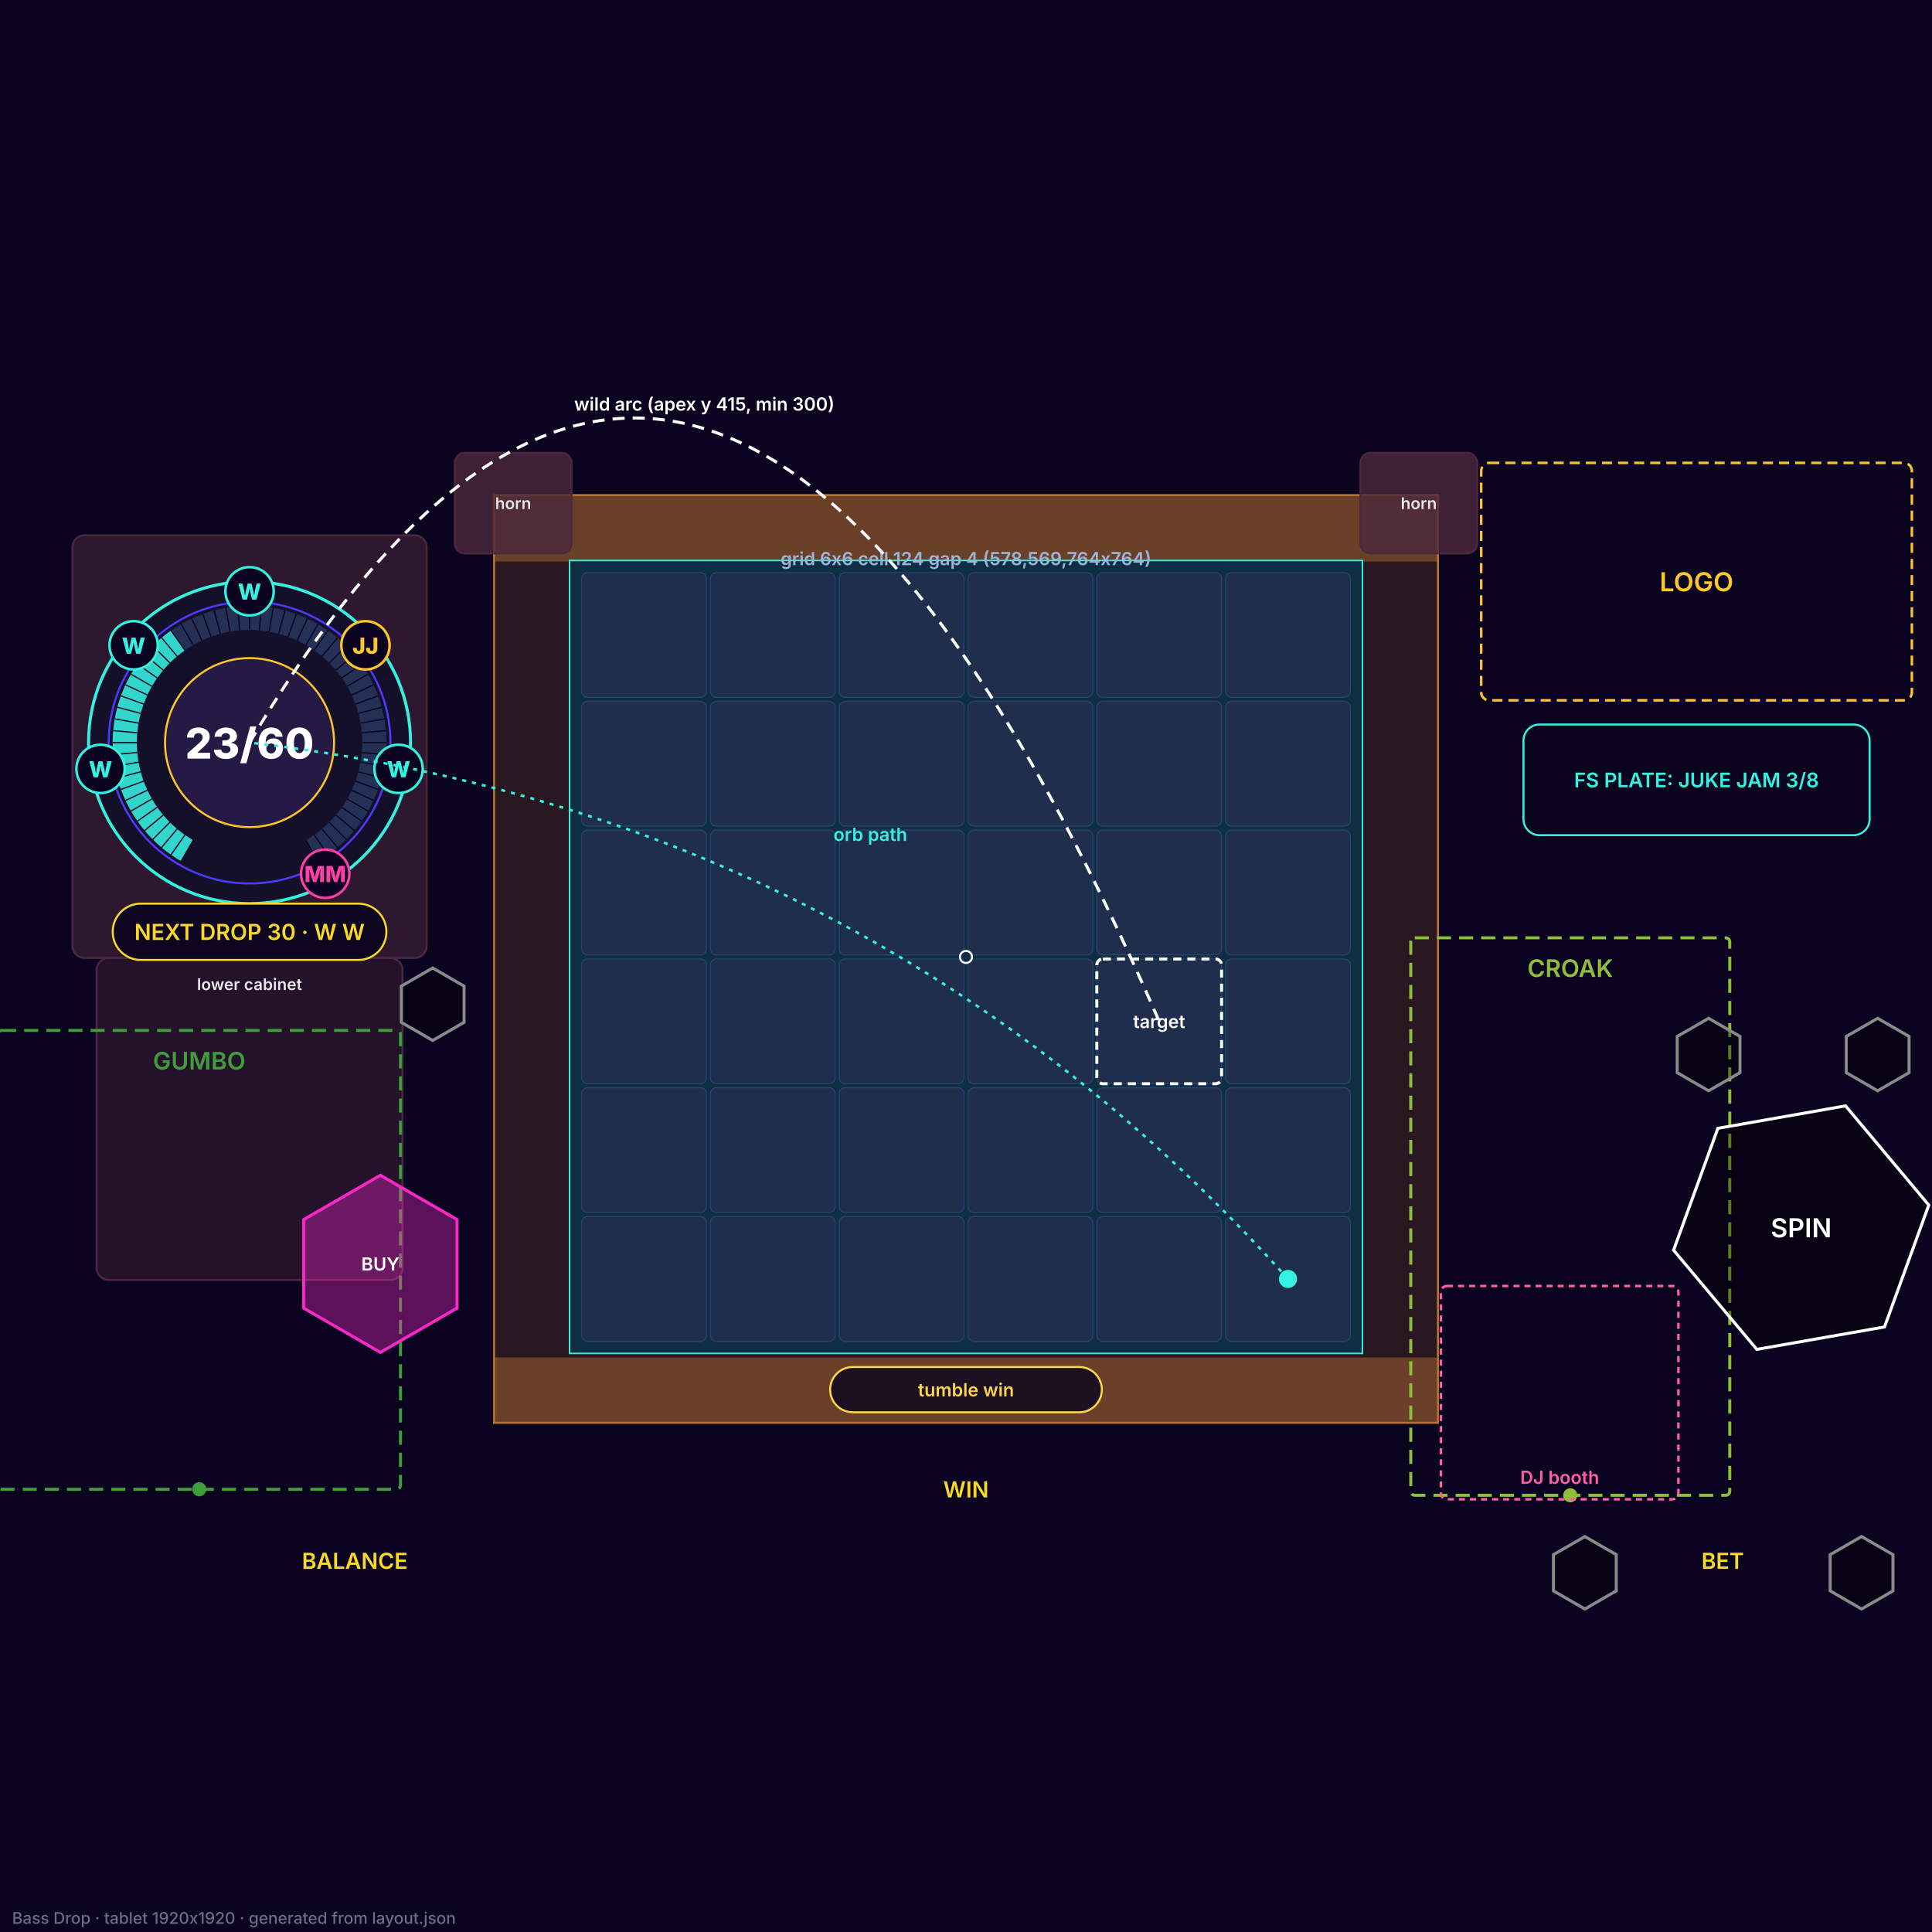
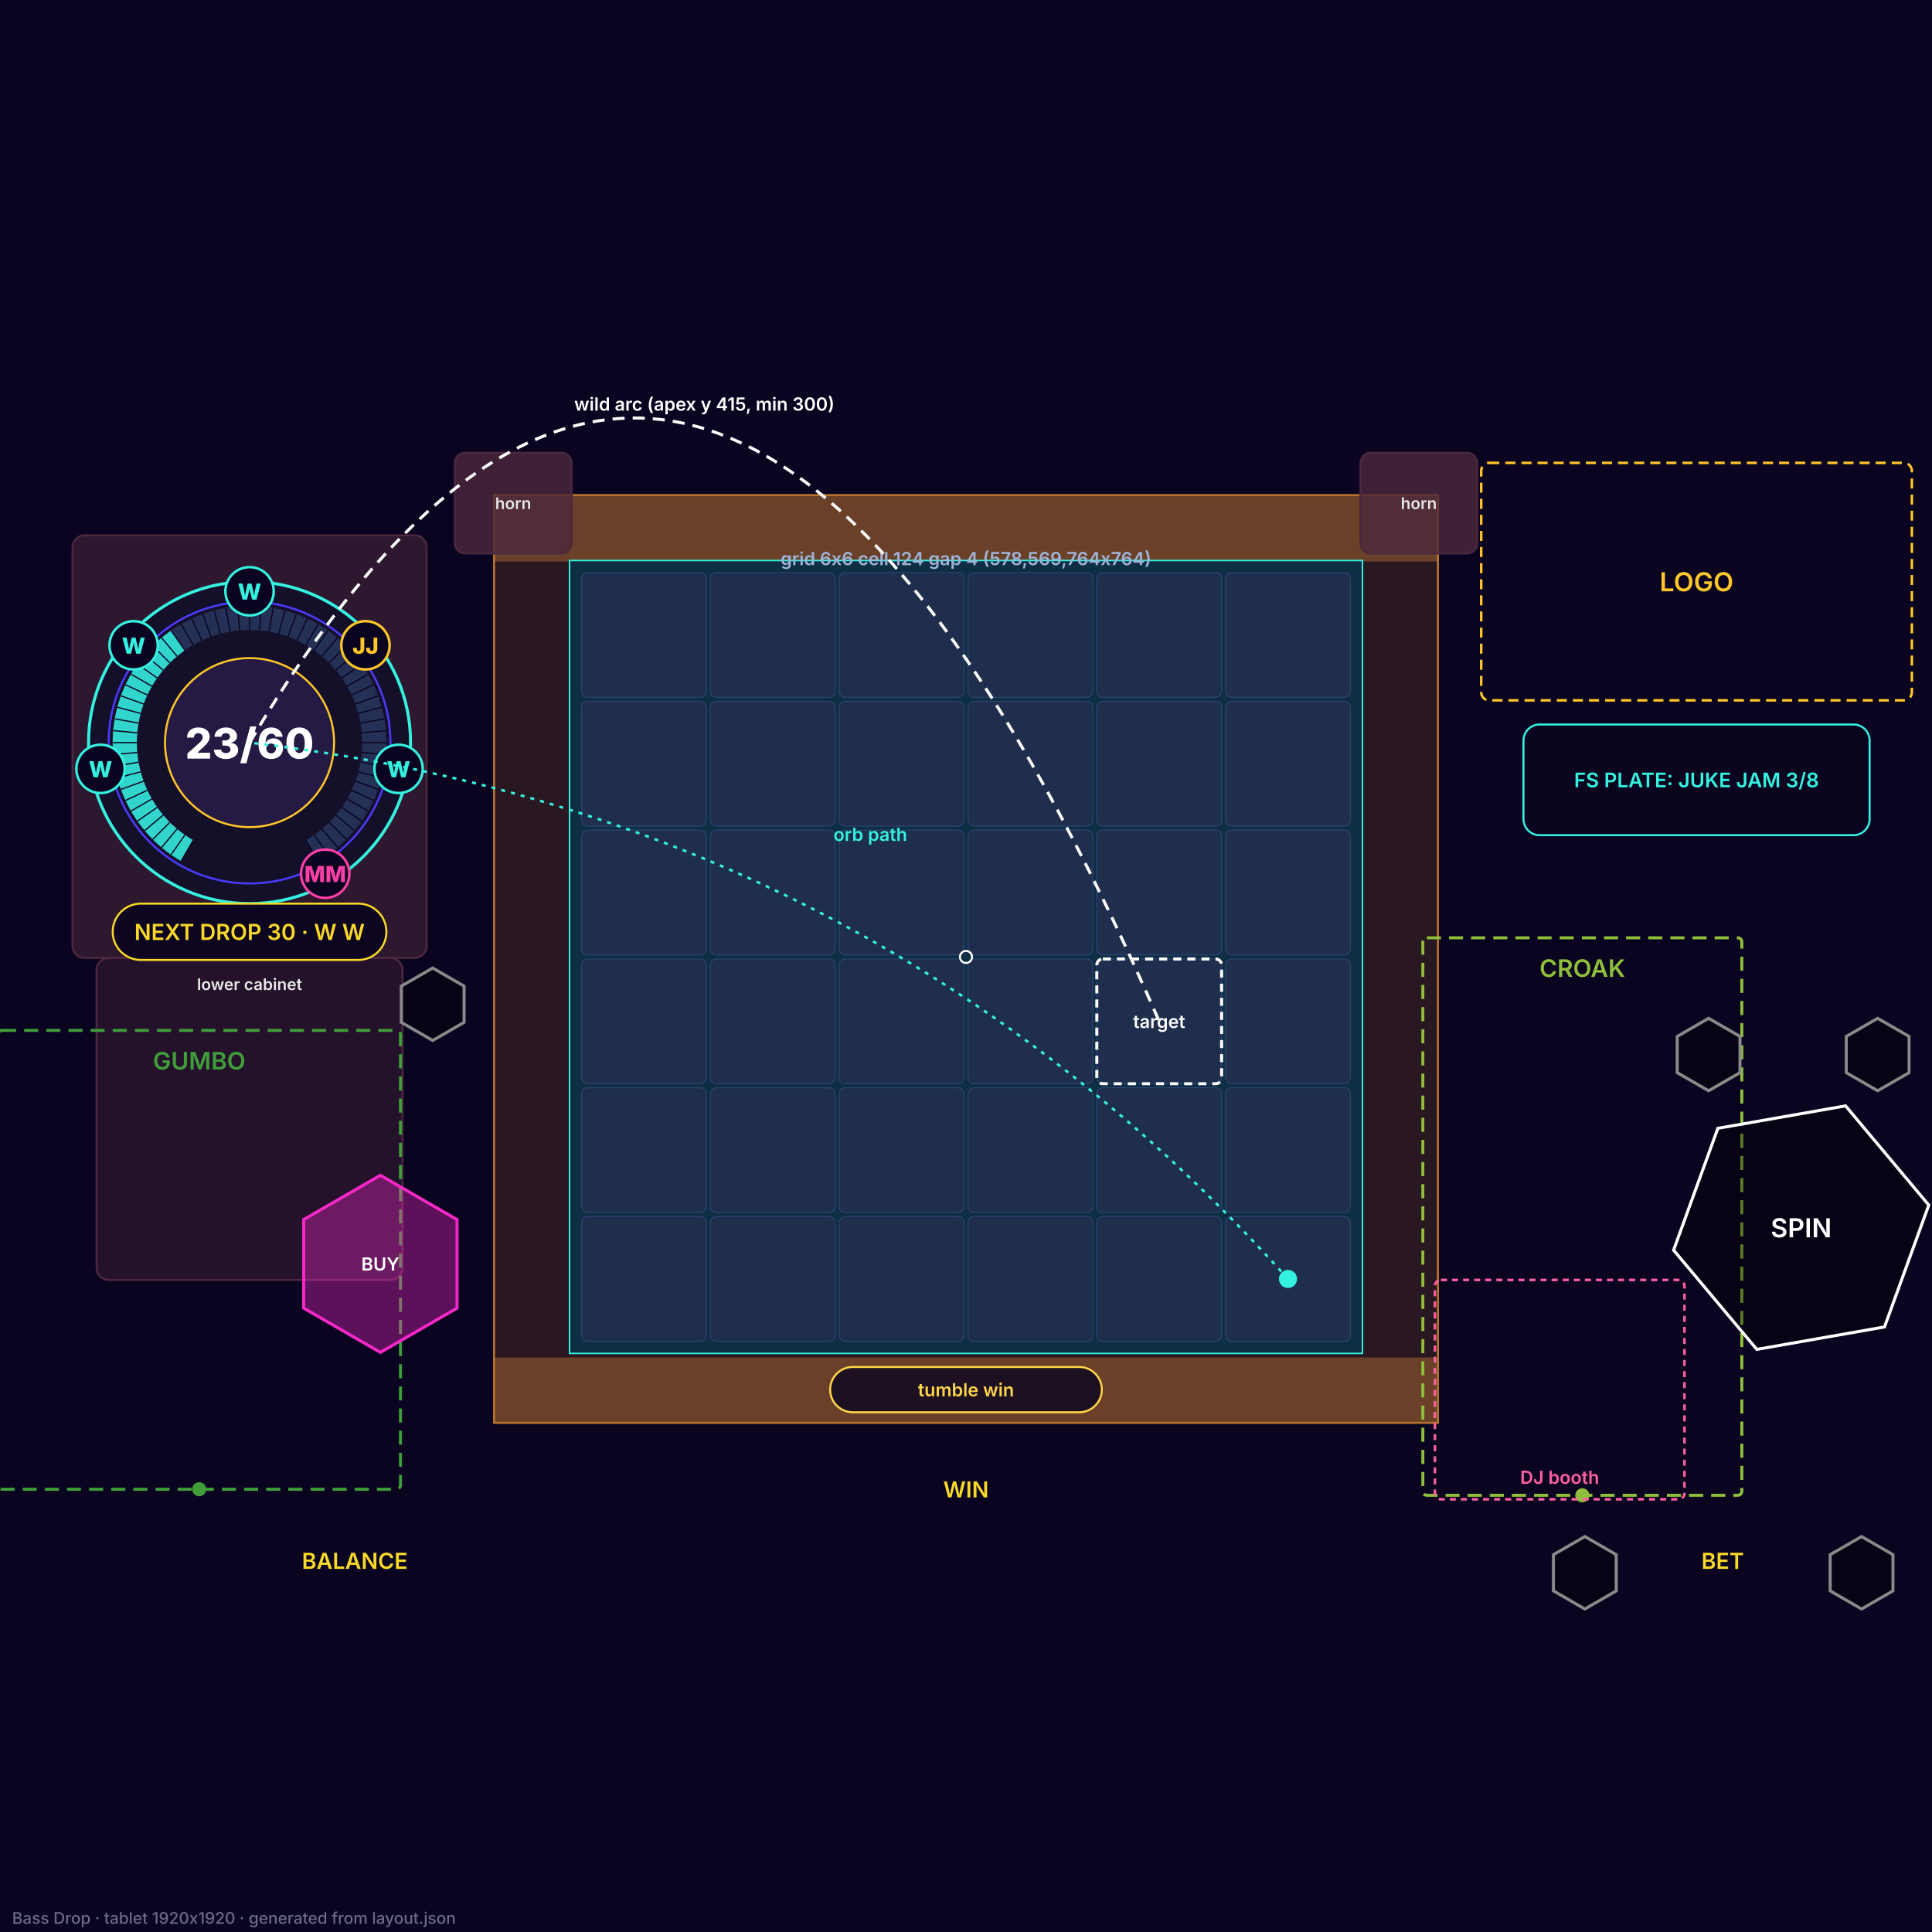
<svg xmlns="http://www.w3.org/2000/svg" viewBox="0 0 1920 1920" width="1920" height="1920">
  <rect width="1920" height="1920" fill="#0a0420" />
  <rect x="491" y="492" width="938" height="922" rx="0" fill="#b8742f" fill-opacity="0.18" stroke="#b8742f" stroke-width="2" />
  <rect x="491" y="492" width="938" height="66" rx="0" fill="#b8742f" fill-opacity="0.45" stroke="#b8742f" stroke-width="0" />
  <rect x="491" y="1349" width="938" height="65" rx="0" fill="#b8742f" fill-opacity="0.45" stroke="#b8742f" stroke-width="0" />
  <rect x="566" y="557" width="788" height="788" rx="0" fill="#0c3149" fill-opacity="0.9" stroke="#35f2e0" stroke-width="1.5" />
  <rect x="578" y="569" width="124" height="124" rx="6.0" fill="#1f2e4d" fill-opacity="1" stroke="#2c4270" stroke-width="1" />
  <rect x="578" y="697" width="124" height="124" rx="6.0" fill="#1f2e4d" fill-opacity="1" stroke="#2c4270" stroke-width="1" />
  <rect x="578" y="825" width="124" height="124" rx="6.0" fill="#1f2e4d" fill-opacity="1" stroke="#2c4270" stroke-width="1" />
  <rect x="578" y="953" width="124" height="124" rx="6.0" fill="#1f2e4d" fill-opacity="1" stroke="#2c4270" stroke-width="1" />
  <rect x="578" y="1081" width="124" height="124" rx="6.0" fill="#1f2e4d" fill-opacity="1" stroke="#2c4270" stroke-width="1" />
  <rect x="578" y="1209" width="124" height="124" rx="6.0" fill="#1f2e4d" fill-opacity="1" stroke="#2c4270" stroke-width="1" />
  <rect x="706" y="569" width="124" height="124" rx="6.0" fill="#1f2e4d" fill-opacity="1" stroke="#2c4270" stroke-width="1" />
  <rect x="706" y="697" width="124" height="124" rx="6.0" fill="#1f2e4d" fill-opacity="1" stroke="#2c4270" stroke-width="1" />
  <rect x="706" y="825" width="124" height="124" rx="6.0" fill="#1f2e4d" fill-opacity="1" stroke="#2c4270" stroke-width="1" />
  <rect x="706" y="953" width="124" height="124" rx="6.0" fill="#1f2e4d" fill-opacity="1" stroke="#2c4270" stroke-width="1" />
  <rect x="706" y="1081" width="124" height="124" rx="6.0" fill="#1f2e4d" fill-opacity="1" stroke="#2c4270" stroke-width="1" />
  <rect x="706" y="1209" width="124" height="124" rx="6.0" fill="#1f2e4d" fill-opacity="1" stroke="#2c4270" stroke-width="1" />
  <rect x="834" y="569" width="124" height="124" rx="6.0" fill="#1f2e4d" fill-opacity="1" stroke="#2c4270" stroke-width="1" />
  <rect x="834" y="697" width="124" height="124" rx="6.0" fill="#1f2e4d" fill-opacity="1" stroke="#2c4270" stroke-width="1" />
  <rect x="834" y="825" width="124" height="124" rx="6.0" fill="#1f2e4d" fill-opacity="1" stroke="#2c4270" stroke-width="1" />
  <rect x="834" y="953" width="124" height="124" rx="6.0" fill="#1f2e4d" fill-opacity="1" stroke="#2c4270" stroke-width="1" />
  <rect x="834" y="1081" width="124" height="124" rx="6.0" fill="#1f2e4d" fill-opacity="1" stroke="#2c4270" stroke-width="1" />
  <rect x="834" y="1209" width="124" height="124" rx="6.0" fill="#1f2e4d" fill-opacity="1" stroke="#2c4270" stroke-width="1" />
  <rect x="962" y="569" width="124" height="124" rx="6.0" fill="#1f2e4d" fill-opacity="1" stroke="#2c4270" stroke-width="1" />
  <rect x="962" y="697" width="124" height="124" rx="6.0" fill="#1f2e4d" fill-opacity="1" stroke="#2c4270" stroke-width="1" />
  <rect x="962" y="825" width="124" height="124" rx="6.0" fill="#1f2e4d" fill-opacity="1" stroke="#2c4270" stroke-width="1" />
  <rect x="962" y="953" width="124" height="124" rx="6.0" fill="#1f2e4d" fill-opacity="1" stroke="#2c4270" stroke-width="1" />
  <rect x="962" y="1081" width="124" height="124" rx="6.0" fill="#1f2e4d" fill-opacity="1" stroke="#2c4270" stroke-width="1" />
  <rect x="962" y="1209" width="124" height="124" rx="6.0" fill="#1f2e4d" fill-opacity="1" stroke="#2c4270" stroke-width="1" />
  <rect x="1090" y="569" width="124" height="124" rx="6.0" fill="#1f2e4d" fill-opacity="1" stroke="#2c4270" stroke-width="1" />
  <rect x="1090" y="697" width="124" height="124" rx="6.0" fill="#1f2e4d" fill-opacity="1" stroke="#2c4270" stroke-width="1" />
  <rect x="1090" y="825" width="124" height="124" rx="6.0" fill="#1f2e4d" fill-opacity="1" stroke="#2c4270" stroke-width="1" />
  <rect x="1090" y="953" width="124" height="124" rx="6.0" fill="#1f2e4d" fill-opacity="1" stroke="#2c4270" stroke-width="1" />
  <rect x="1090" y="1081" width="124" height="124" rx="6.0" fill="#1f2e4d" fill-opacity="1" stroke="#2c4270" stroke-width="1" />
  <rect x="1090" y="1209" width="124" height="124" rx="6.0" fill="#1f2e4d" fill-opacity="1" stroke="#2c4270" stroke-width="1" />
  <rect x="1218" y="569" width="124" height="124" rx="6.0" fill="#1f2e4d" fill-opacity="1" stroke="#2c4270" stroke-width="1" />
  <rect x="1218" y="697" width="124" height="124" rx="6.0" fill="#1f2e4d" fill-opacity="1" stroke="#2c4270" stroke-width="1" />
  <rect x="1218" y="825" width="124" height="124" rx="6.0" fill="#1f2e4d" fill-opacity="1" stroke="#2c4270" stroke-width="1" />
  <rect x="1218" y="953" width="124" height="124" rx="6.0" fill="#1f2e4d" fill-opacity="1" stroke="#2c4270" stroke-width="1" />
  <rect x="1218" y="1081" width="124" height="124" rx="6.0" fill="#1f2e4d" fill-opacity="1" stroke="#2c4270" stroke-width="1" />
  <rect x="1218" y="1209" width="124" height="124" rx="6.0" fill="#1f2e4d" fill-opacity="1" stroke="#2c4270" stroke-width="1" />
  <text x="960.0" y="555.0" font-family="Inter,Arial,sans-serif" font-size="18" font-weight="600" fill="#9fb3d9" text-anchor="middle" dominant-baseline="middle">grid 6x6  cell 124 gap 4  (578,569,764x764)</text>
  <rect x="1090" y="953" width="124" height="124" rx="6.0" fill="none" fill-opacity="1.0" stroke="#ffffff" stroke-width="3.0" stroke-dasharray="8.0,6.0" />
  <text x="1152.0" y="1015.0" font-family="Inter,Arial,sans-serif" font-size="18" font-weight="600" fill="#ffffff" text-anchor="middle" dominant-baseline="middle">target</text>
  <rect x="452" y="450" width="116" height="100" rx="10" fill="#4b283d" fill-opacity="0.8" stroke="#4b283d" stroke-width="2" />
  <text x="510.0" y="500.0" font-family="Inter,Arial,sans-serif" font-size="16" font-weight="600" fill="#e8e8e8" text-anchor="middle" dominant-baseline="middle">horn</text>
  <rect x="1352" y="450" width="116" height="100" rx="10" fill="#4b283d" fill-opacity="0.8" stroke="#4b283d" stroke-width="2" />
  <text x="1410.0" y="500.0" font-family="Inter,Arial,sans-serif" font-size="16" font-weight="600" fill="#e8e8e8" text-anchor="middle" dominant-baseline="middle">horn</text>
  <rect x="1472" y="460" width="428" height="236" rx="8" fill="none" fill-opacity="1.0" stroke="#ffc629" stroke-width="2.5" stroke-dasharray="10,6" />
  <text x="1686.0" y="578.0" font-family="Inter,Arial,sans-serif" font-size="26" font-weight="600" fill="#ffc629" text-anchor="middle" dominant-baseline="middle">LOGO</text>
  <rect x="72" y="532" width="352" height="420" rx="12" fill="#4b283d" fill-opacity="0.55" stroke="#4b283d" stroke-width="2" />
  <rect x="96" y="952" width="304" height="320" rx="12" fill="#4b283d" fill-opacity="0.4" stroke="#4b283d" stroke-width="2" />
  <text x="248.0" y="978" font-family="Inter,Arial,sans-serif" font-size="16" font-weight="600" fill="#e8e8e8" text-anchor="middle" dominant-baseline="middle">lower cabinet</text>
  <rect x="-2" y="1024" width="400" height="456" rx="4" fill="none" fill-opacity="1.0" stroke="#3f9d3a" stroke-width="3" stroke-dasharray="14,8" />
  <text x="198.0" y="1054" font-family="Inter,Arial,sans-serif" font-size="24" font-weight="600" fill="#3f9d3a" text-anchor="middle" dominant-baseline="middle">GUMBO</text>
  <circle cx="198" cy="1480" r="7" fill="#3f9d3a" />
-   <rect x="1402" y="932" width="317" height="554" rx="4" fill="none" fill-opacity="1.0" stroke="#8fbf3a" stroke-width="3" stroke-dasharray="14,8" />
-   <text x="1560.5" y="962" font-family="Inter,Arial,sans-serif" font-size="24" font-weight="600" fill="#8fbf3a" text-anchor="middle" dominant-baseline="middle">CROAK</text>
-   <circle cx="1560.5" cy="1486" r="7" fill="#8fbf3a" />
-   <rect x="1432" y="1278" width="236" height="212" rx="6" fill="none" fill-opacity="1.0" stroke="#ff5fa2" stroke-width="2.5" stroke-dasharray="6,5" />
+   <rect x="1414" y="932" width="317" height="554" rx="4" fill="none" fill-opacity="1.0" stroke="#8fbf3a" stroke-width="3" stroke-dasharray="14,8" />
+   <text x="1572.5" y="962" font-family="Inter,Arial,sans-serif" font-size="24" font-weight="600" fill="#8fbf3a" text-anchor="middle" dominant-baseline="middle">CROAK</text>
+   <circle cx="1572.5" cy="1486" r="7" fill="#8fbf3a" />
+   <rect x="1426" y="1272" width="248" height="218" rx="6" fill="none" fill-opacity="1.0" stroke="#ff5fa2" stroke-width="2.5" stroke-dasharray="6,5" />
  <text x="1550.0" y="1468" font-family="Inter,Arial,sans-serif" font-size="18" font-weight="600" fill="#ff5fa2" text-anchor="middle" dominant-baseline="middle">DJ booth</text>
  <circle cx="248" cy="738" r="160.0" fill="#15102a" stroke="#35f2e0" stroke-width="3.0" />
  <circle cx="248" cy="738" r="140.0" fill="none" stroke="#4b3bff" stroke-width="2.0" />
  <path d="M186.0,845.4 A124.0,124.0 0 1 1 310.0,845.4" fill="none" stroke="#243056" stroke-width="24.0" />
  <path d="M186.0,845.4 A124.0,124.0 0 0 1 176.9,636.4" fill="none" stroke="#35f2e0" stroke-opacity="0.85" stroke-width="24.0" />
  <line x1="192.0" y1="835.0" x2="180.0" y2="855.8" stroke="#0a0420" stroke-width="1.2" />
  <line x1="183.8" y1="829.7" x2="170.0" y2="849.4" stroke="#0a0420" stroke-width="1.2" />
  <line x1="176.0" y1="823.8" x2="160.6" y2="842.2" stroke="#0a0420" stroke-width="1.2" />
  <line x1="168.8" y1="817.2" x2="151.8" y2="834.2" stroke="#0a0420" stroke-width="1.2" />
  <line x1="162.2" y1="810.0" x2="143.8" y2="825.4" stroke="#0a0420" stroke-width="1.2" />
  <line x1="156.3" y1="802.2" x2="136.6" y2="816.0" stroke="#0a0420" stroke-width="1.2" />
  <line x1="151.0" y1="794.0" x2="130.2" y2="806.0" stroke="#0a0420" stroke-width="1.2" />
  <line x1="146.5" y1="785.3" x2="124.7" y2="795.5" stroke="#0a0420" stroke-width="1.2" />
  <line x1="142.8" y1="776.3" x2="120.2" y2="784.5" stroke="#0a0420" stroke-width="1.2" />
  <line x1="139.8" y1="767.0" x2="116.6" y2="773.2" stroke="#0a0420" stroke-width="1.2" />
  <line x1="137.7" y1="757.4" x2="114.1" y2="761.6" stroke="#0a0420" stroke-width="1.2" />
  <line x1="136.4" y1="747.8" x2="112.5" y2="749.9" stroke="#0a0420" stroke-width="1.2" />
  <line x1="136.0" y1="738.0" x2="112.0" y2="738.0" stroke="#0a0420" stroke-width="1.2" />
  <line x1="136.4" y1="728.2" x2="112.5" y2="726.1" stroke="#0a0420" stroke-width="1.2" />
  <line x1="137.7" y1="718.6" x2="114.1" y2="714.4" stroke="#0a0420" stroke-width="1.2" />
  <line x1="139.8" y1="709.0" x2="116.6" y2="702.8" stroke="#0a0420" stroke-width="1.2" />
  <line x1="142.8" y1="699.7" x2="120.2" y2="691.5" stroke="#0a0420" stroke-width="1.2" />
  <line x1="146.5" y1="690.7" x2="124.7" y2="680.5" stroke="#0a0420" stroke-width="1.2" />
  <line x1="151.0" y1="682.0" x2="130.2" y2="670.0" stroke="#0a0420" stroke-width="1.2" />
  <line x1="156.3" y1="673.8" x2="136.6" y2="660.0" stroke="#0a0420" stroke-width="1.2" />
  <line x1="162.2" y1="666.0" x2="143.8" y2="650.6" stroke="#0a0420" stroke-width="1.2" />
  <line x1="168.8" y1="658.8" x2="151.8" y2="641.8" stroke="#0a0420" stroke-width="1.2" />
  <line x1="176.0" y1="652.2" x2="160.6" y2="633.8" stroke="#0a0420" stroke-width="1.2" />
  <line x1="183.8" y1="646.3" x2="170.0" y2="626.6" stroke="#0a0420" stroke-width="1.2" />
  <line x1="192.0" y1="641.0" x2="180.0" y2="620.2" stroke="#0a0420" stroke-width="1.2" />
  <line x1="200.7" y1="636.5" x2="190.5" y2="614.7" stroke="#0a0420" stroke-width="1.2" />
  <line x1="209.7" y1="632.8" x2="201.5" y2="610.2" stroke="#0a0420" stroke-width="1.2" />
  <line x1="219.0" y1="629.8" x2="212.8" y2="606.6" stroke="#0a0420" stroke-width="1.2" />
  <line x1="228.6" y1="627.7" x2="224.4" y2="604.1" stroke="#0a0420" stroke-width="1.2" />
  <line x1="238.2" y1="626.4" x2="236.1" y2="602.5" stroke="#0a0420" stroke-width="1.2" />
  <line x1="248.0" y1="626.0" x2="248.0" y2="602.0" stroke="#0a0420" stroke-width="1.2" />
  <line x1="257.8" y1="626.4" x2="259.9" y2="602.5" stroke="#0a0420" stroke-width="1.2" />
  <line x1="267.4" y1="627.7" x2="271.6" y2="604.1" stroke="#0a0420" stroke-width="1.2" />
  <line x1="277.0" y1="629.8" x2="283.2" y2="606.6" stroke="#0a0420" stroke-width="1.2" />
  <line x1="286.3" y1="632.8" x2="294.5" y2="610.2" stroke="#0a0420" stroke-width="1.2" />
  <line x1="295.3" y1="636.5" x2="305.5" y2="614.7" stroke="#0a0420" stroke-width="1.2" />
  <line x1="304.0" y1="641.0" x2="316.0" y2="620.2" stroke="#0a0420" stroke-width="1.2" />
  <line x1="312.2" y1="646.3" x2="326.0" y2="626.6" stroke="#0a0420" stroke-width="1.2" />
  <line x1="320.0" y1="652.2" x2="335.4" y2="633.8" stroke="#0a0420" stroke-width="1.2" />
  <line x1="327.2" y1="658.8" x2="344.2" y2="641.8" stroke="#0a0420" stroke-width="1.2" />
  <line x1="333.8" y1="666.0" x2="352.2" y2="650.6" stroke="#0a0420" stroke-width="1.2" />
  <line x1="339.7" y1="673.8" x2="359.4" y2="660.0" stroke="#0a0420" stroke-width="1.2" />
  <line x1="345.0" y1="682.0" x2="365.8" y2="670.0" stroke="#0a0420" stroke-width="1.2" />
  <line x1="349.5" y1="690.7" x2="371.3" y2="680.5" stroke="#0a0420" stroke-width="1.2" />
  <line x1="353.2" y1="699.7" x2="375.8" y2="691.5" stroke="#0a0420" stroke-width="1.2" />
  <line x1="356.2" y1="709.0" x2="379.4" y2="702.8" stroke="#0a0420" stroke-width="1.2" />
  <line x1="358.3" y1="718.6" x2="381.9" y2="714.4" stroke="#0a0420" stroke-width="1.2" />
  <line x1="359.6" y1="728.2" x2="383.5" y2="726.1" stroke="#0a0420" stroke-width="1.2" />
  <line x1="360.0" y1="738.0" x2="384.0" y2="738.0" stroke="#0a0420" stroke-width="1.2" />
  <line x1="359.6" y1="747.8" x2="383.5" y2="749.9" stroke="#0a0420" stroke-width="1.2" />
  <line x1="358.3" y1="757.4" x2="381.9" y2="761.6" stroke="#0a0420" stroke-width="1.2" />
  <line x1="356.2" y1="767.0" x2="379.4" y2="773.2" stroke="#0a0420" stroke-width="1.2" />
  <line x1="353.2" y1="776.3" x2="375.8" y2="784.5" stroke="#0a0420" stroke-width="1.2" />
  <line x1="349.5" y1="785.3" x2="371.3" y2="795.5" stroke="#0a0420" stroke-width="1.2" />
  <line x1="345.0" y1="794.0" x2="365.8" y2="806.0" stroke="#0a0420" stroke-width="1.2" />
  <line x1="339.7" y1="802.2" x2="359.4" y2="816.0" stroke="#0a0420" stroke-width="1.2" />
  <line x1="333.8" y1="810.0" x2="352.2" y2="825.4" stroke="#0a0420" stroke-width="1.2" />
  <line x1="327.2" y1="817.2" x2="344.2" y2="834.2" stroke="#0a0420" stroke-width="1.2" />
  <line x1="320.0" y1="823.8" x2="335.4" y2="842.2" stroke="#0a0420" stroke-width="1.2" />
  <line x1="312.2" y1="829.7" x2="326.0" y2="849.4" stroke="#0a0420" stroke-width="1.2" />
  <line x1="304.0" y1="835.0" x2="316.0" y2="855.8" stroke="#0a0420" stroke-width="1.2" />
  <circle cx="248" cy="738" r="84.0" fill="#241a44" stroke="#ffc629" stroke-width="2.0" />
  <text x="248" y="738" font-family="Inter,Arial,sans-serif" font-size="42" font-weight="800" fill="#ffffff" text-anchor="middle" dominant-baseline="middle">23/60</text>
  <circle cx="99.9" cy="764.1" r="24.0" fill="#0a0420" stroke="#35f2e0" stroke-width="2.5" />
  <text x="99.885" y="764.117" font-family="Inter,Arial,sans-serif" font-size="22" font-weight="800" fill="#35f2e0" text-anchor="middle" dominant-baseline="middle">W</text>
  <circle cx="132.8" cy="641.3" r="24.0" fill="#0a0420" stroke="#35f2e0" stroke-width="2.5" />
  <text x="132.787" y="641.325" font-family="Inter,Arial,sans-serif" font-size="22" font-weight="800" fill="#35f2e0" text-anchor="middle" dominant-baseline="middle">W</text>
  <circle cx="248.0" cy="587.6" r="24.0" fill="#0a0420" stroke="#35f2e0" stroke-width="2.5" />
  <text x="248.0" y="587.6" font-family="Inter,Arial,sans-serif" font-size="22" font-weight="800" fill="#35f2e0" text-anchor="middle" dominant-baseline="middle">W</text>
  <circle cx="363.2" cy="641.3" r="24.0" fill="#0a0420" stroke="#ffc629" stroke-width="2.5" />
  <text x="363.213" y="641.325" font-family="Inter,Arial,sans-serif" font-size="22" font-weight="800" fill="#ffc629" text-anchor="middle" dominant-baseline="middle">JJ</text>
  <circle cx="396.1" cy="764.1" r="24.0" fill="#0a0420" stroke="#35f2e0" stroke-width="2.5" />
  <text x="396.115" y="764.117" font-family="Inter,Arial,sans-serif" font-size="22" font-weight="800" fill="#35f2e0" text-anchor="middle" dominant-baseline="middle">W</text>
  <circle cx="323.2" cy="868.3" r="24.0" fill="#0a0420" stroke="#ff3fa8" stroke-width="2.5" />
  <text x="323.2" y="868.25" font-family="Inter,Arial,sans-serif" font-size="22" font-weight="800" fill="#ff3fa8" text-anchor="middle" dominant-baseline="middle">MM</text>
  <rect x="112" y="898" width="272" height="56" rx="28.0" fill="#0a0420" fill-opacity="0.9" stroke="#f8d828" stroke-width="2" />
  <text x="248.0" y="926.0" font-family="Inter,Arial,sans-serif" font-size="22" font-weight="600" fill="#f8d828" text-anchor="middle" dominant-baseline="middle">NEXT DROP 30 · W W</text>
  <rect x="1514" y="720" width="344" height="110" rx="16" fill="#0a0420" fill-opacity="0.8" stroke="#35f2e0" stroke-width="2" />
  <text x="1686.0" y="775.0" font-family="Inter,Arial,sans-serif" font-size="20" font-weight="600" fill="#35f2e0" text-anchor="middle" dominant-baseline="middle">FS PLATE: JUKE JAM 3/8</text>
  <path d="M248,738 Q700.0,-24.4 1152.0,1015.0" fill="none" stroke="#ffffff" stroke-width="3.0" stroke-dasharray="12.0,8.0" />
  <text x="700.0" y="401.4" font-family="Inter,Arial,sans-serif" font-size="18" font-weight="600" fill="#ffffff" text-anchor="middle" dominant-baseline="middle">wild arc (apex y 415, min 300)</text>
  <path d="M1280.0,1271.0 Q865.0,809.0 248,738" fill="none" stroke="#35f2e0" stroke-width="2.5" stroke-dasharray="4.0,6.0" />
  <circle cx="1280.0" cy="1271.0" r="9.0" fill="#35f2e0" />
  <text x="864.955" y="829.031" font-family="Inter,Arial,sans-serif" font-size="18" font-weight="600" fill="#35f2e0" text-anchor="middle" dominant-baseline="middle">orb path</text>
  <rect x="825.0" y="1358.5" width="270.0" height="45.0" rx="22.5" fill="#0a0420" fill-opacity="0.8" stroke="#ffd54a" stroke-width="2" />
  <text x="960" y="1381" font-family="Inter,Arial,sans-serif" font-size="18" font-weight="600" fill="#ffd54a" text-anchor="middle" dominant-baseline="middle">tumble win</text>
  <polygon points="1729.2,1066.0 1698.0,1084.0 1666.8,1066.0 1666.8,1030.0 1698.0,1012.0 1729.2,1030.0" fill="#000000" fill-opacity="0.35" stroke="#8a8a8a" stroke-width="3" />
  <polygon points="1897.2,1066.0 1866.0,1084.0 1834.8,1066.0 1834.8,1030.0 1866.0,1012.0 1897.2,1030.0" fill="#000000" fill-opacity="0.35" stroke="#8a8a8a" stroke-width="3" />
  <polygon points="461.2,1016.0 430.0,1034.0 398.8,1016.0 398.8,980.0 430.0,962.0 461.2,980.0" fill="#000000" fill-opacity="0.35" stroke="#8a8a8a" stroke-width="3" />
  <polygon points="1606.2,1581.0 1575.0,1599.0 1543.8,1581.0 1543.8,1545.0 1575.0,1527.0 1606.2,1545.0" fill="#000000" fill-opacity="0.35" stroke="#8a8a8a" stroke-width="3" />
  <polygon points="1881.2,1581.0 1850.0,1599.0 1818.8,1581.0 1818.8,1545.0 1850.0,1527.0 1881.2,1545.0" fill="#000000" fill-opacity="0.35" stroke="#8a8a8a" stroke-width="3" />
  <polygon points="454.2,1300.0 378.0,1344.0 301.8,1300.0 301.8,1212.0 378.0,1168.0 454.2,1212.0" fill="#f828c8" fill-opacity="0.35" stroke="#f828c8" stroke-width="3" />
  <text x="378" y="1256" font-family="Inter,Arial,sans-serif" font-size="18" font-weight="600" fill="#ffffff" text-anchor="middle" dominant-baseline="middle">BUY</text>
  <polygon points="1872.8,1318.7 1745.9,1341.0 1663.2,1242.4 1707.2,1121.3 1834.1,1099.0 1916.8,1197.6" fill="#000000" fill-opacity="0.35" stroke="#ffffff" stroke-width="3" />
  <text x="1790" y="1220" font-family="Inter,Arial,sans-serif" font-size="26" font-weight="600" fill="#ffffff" text-anchor="middle" dominant-baseline="middle">SPIN</text>
  <text x="300" y="1551" font-family="Inter,Arial,sans-serif" font-size="22" font-weight="600" fill="#f8d828" text-anchor="start" dominant-baseline="middle">BALANCE</text>
  <text x="1712" y="1551" font-family="Inter,Arial,sans-serif" font-size="22" font-weight="600" fill="#f8d828" text-anchor="middle" dominant-baseline="middle">BET</text>
  <text x="960" y="1480" font-family="Inter,Arial,sans-serif" font-size="22" font-weight="600" fill="#f8d828" text-anchor="middle" dominant-baseline="middle">WIN</text>
  <circle cx="960" cy="951" r="6" fill="none" stroke="#ffffff" stroke-width="2" />
  <text x="12" y="1906" font-family="Inter,Arial,sans-serif" font-size="16" font-weight="500" fill="#6b6b8a" text-anchor="start" dominant-baseline="middle">Bass Drop · tablet 1920x1920 · generated from layout.json</text>
</svg>
